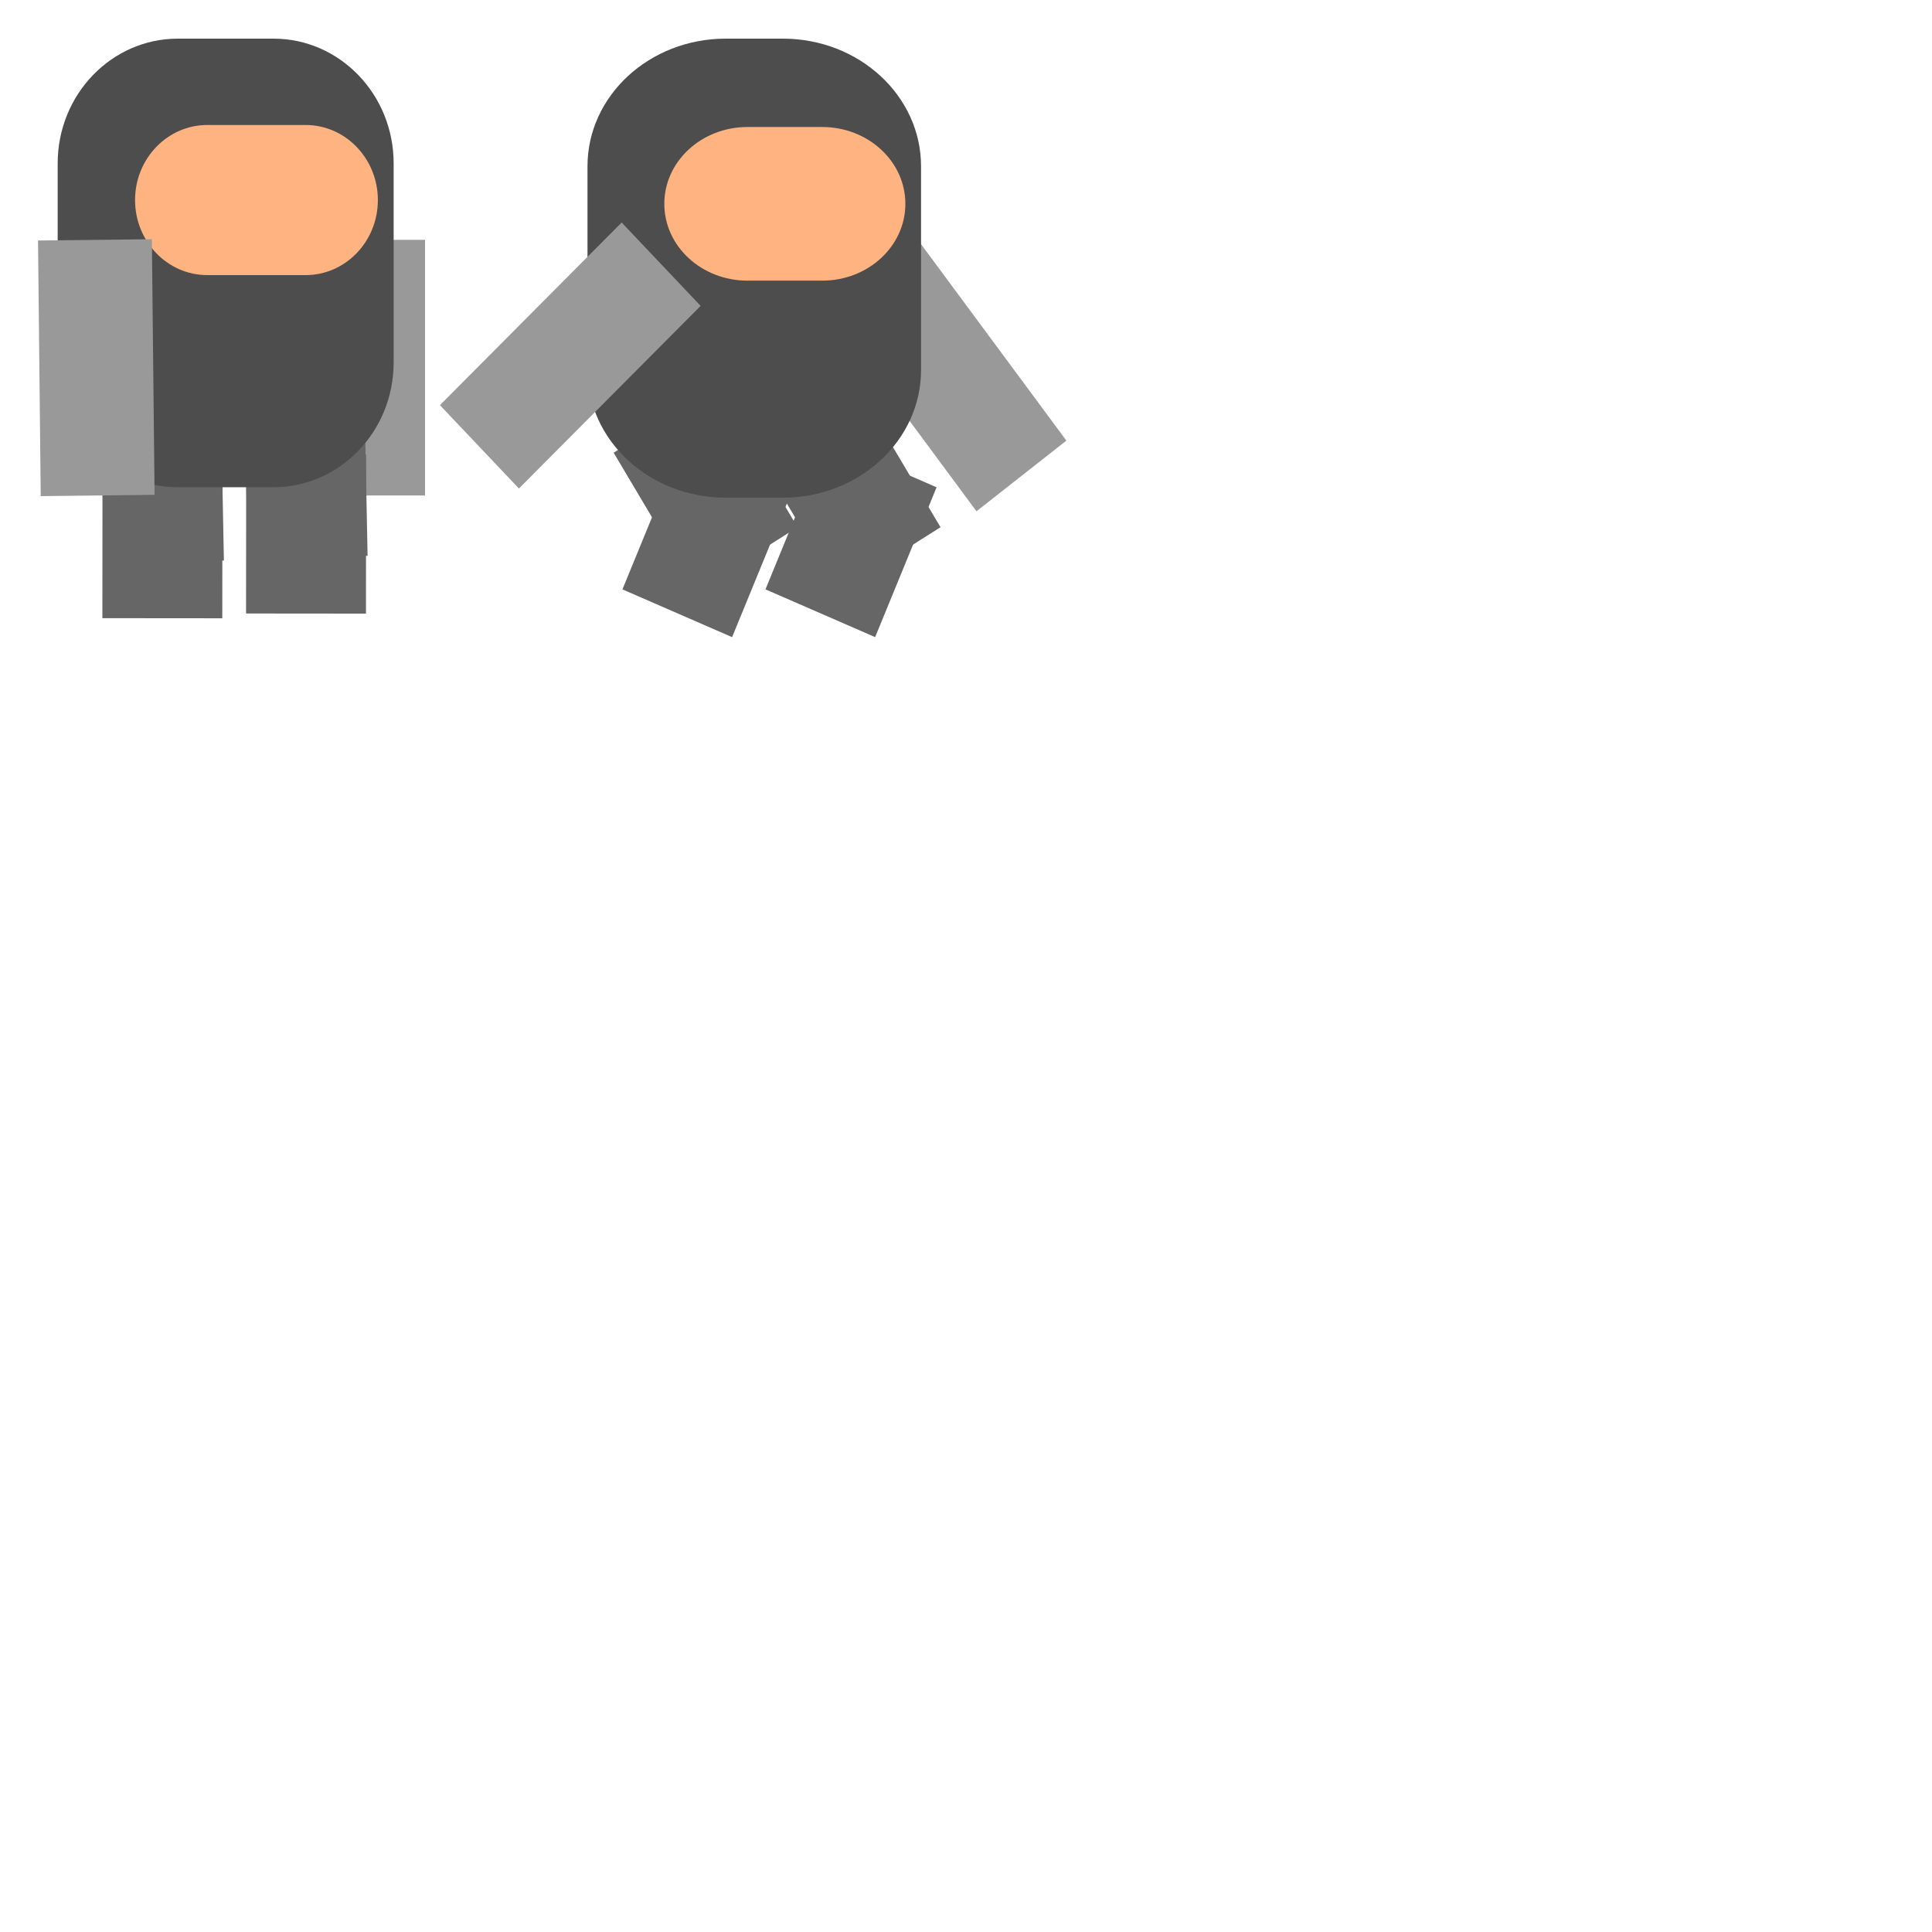
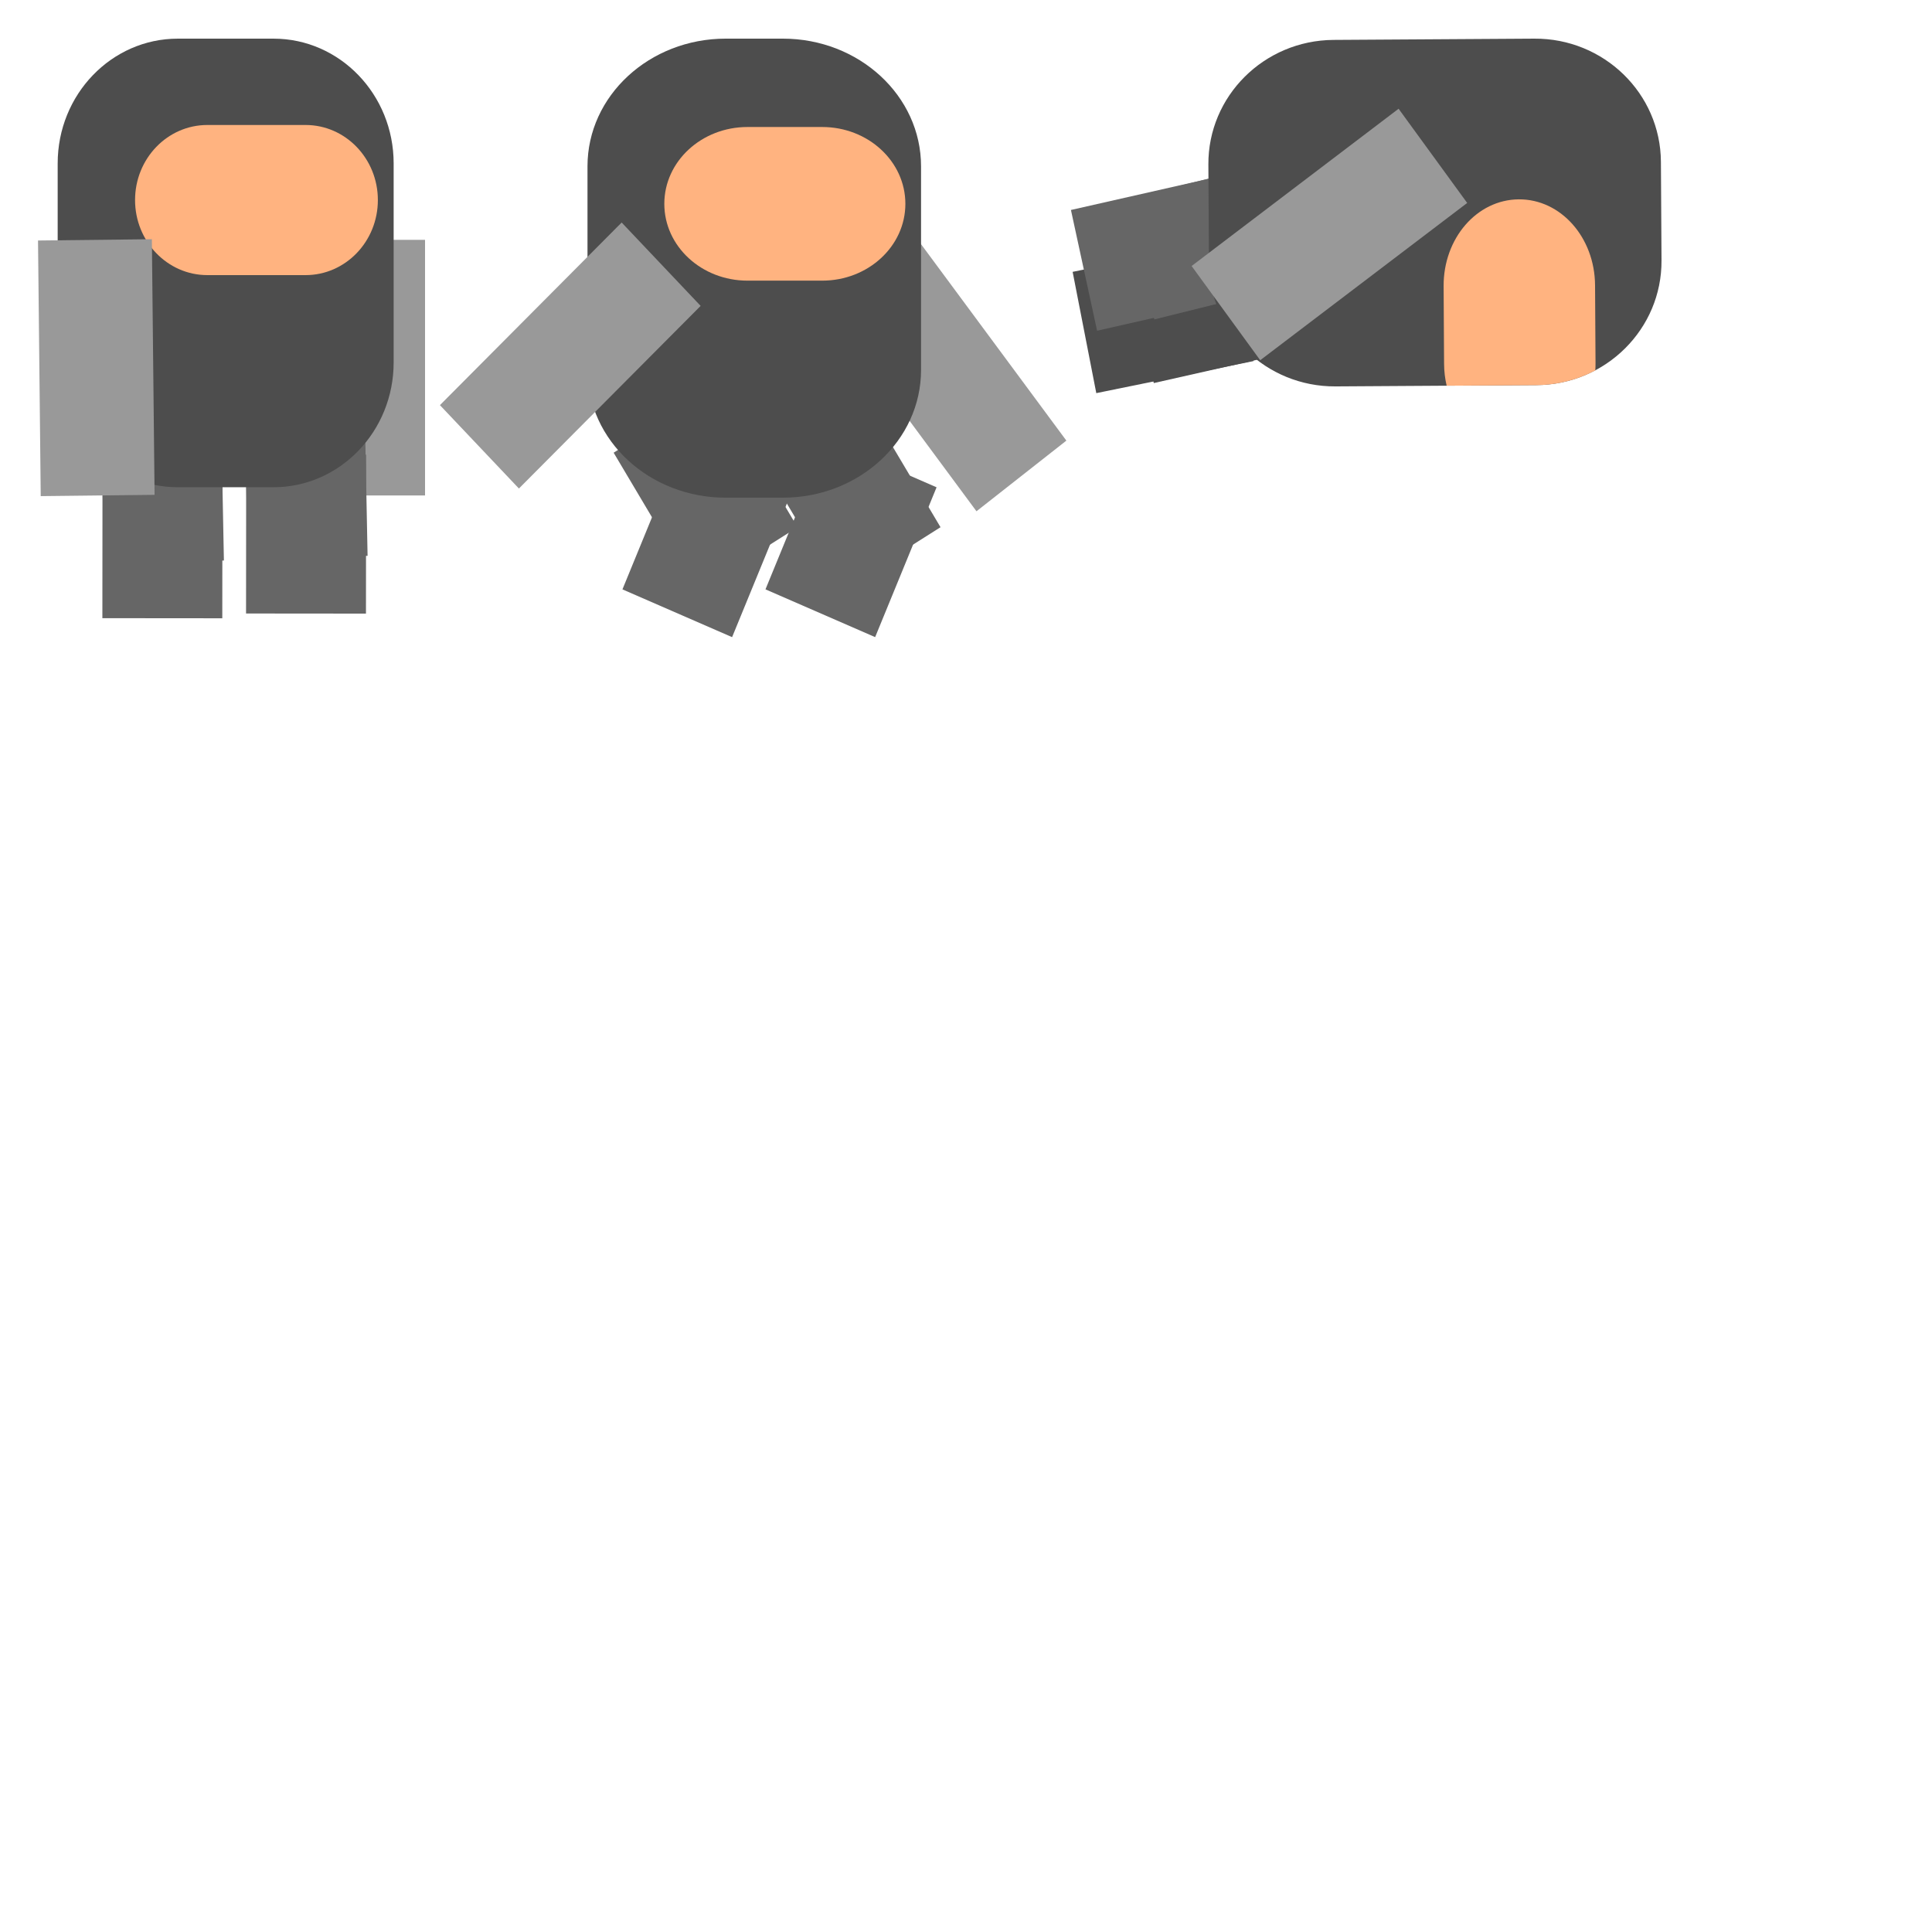
<svg xmlns="http://www.w3.org/2000/svg" width="500" height="500" viewBox="0 0 500 500" version="1.1" id="svg5">
  <defs id="defs2" />
  <g id="layer3" style="display:inline" />
  <g id="layer5" />
  <g id="layer1" />
  <g id="layer4" style="display:inline" />
  <g id="layer2" style="display:inline;fill:#999999" transform="matrix(1.472277,0,0,1.27011,-61.93985,-87.65911)">
    <g id="g1990" transform="matrix(4.199475,0,0,4.360992,-135.3592,-242.2612)">
      <rect style="display:inline;fill:#999999;stroke-width:0.074" id="rect1500" width="7.017" height="15.17" x="19.441" y="17.232" ry="3.492" rx="0" transform="matrix(0.6792201,0,0,0.7873332,42.07079,69.01693)" />
      <rect style="display:inline;fill:#666666;stroke-width:0.06" id="rect1838" width="7.39" height="9.433" x="-22.852" y="-39.393" ry="3.479" rx="0" transform="matrix(-0.6792199,-6.7580803e-4,5.8871663e-4,-0.787333,42.07079,69.01693)" />
      <rect style="display:inline;fill:#666666;stroke-width:0.06" id="rect1842" width="7.39" height="9.433" x="14.792" y="27.004" ry="3.479" rx="0" transform="matrix(0.6790828,-0.01582895,0.01378904,0.787171,42.07079,69.01693)" />
      <rect style="display:inline;fill:#666666;stroke-width:0.06" id="rect1897" width="7.39" height="9.433" x="-13.998" y="-39.678" ry="3.479" rx="0" transform="matrix(-0.6792199,-6.7580803e-4,5.8871663e-4,-0.787333,42.07079,69.01693)" />
      <rect style="display:inline;fill:#666666;stroke-width:0.06" id="rect1899" width="7.39" height="9.433" x="5.934" y="27.104" ry="3.479" rx="0" transform="matrix(0.6790828,-0.01582895,0.01378904,0.787171,42.07079,69.01693)" />
      <rect style="fill:#4d4d4d;stroke-width:0.097" id="rect1003" width="20.705" height="26.621" x="3.819" y="5.292" ry="7.405" transform="matrix(0.6792201,0,0,0.7873332,42.07079,69.01693)" />
      <rect style="fill:#ffb380;stroke-width:0.105" id="rect1213" width="14.963" height="8.909" x="8.588" y="10.416" ry="4.455" transform="matrix(0.6792201,0,0,0.7873332,42.07079,69.01693)" />
      <rect style="display:inline;fill:#999999;stroke-width:0.054" id="rect1498" width="4.766" height="11.944" x="43.057" y="83.162" ry="2.749" rx="0" transform="matrix(0.9999204,-0.01261361,0.0094796,0.9999551,0,0)" />
    </g>
    <g id="g2243" transform="matrix(4.169355,0,0,4.462652,-61.11301,-249.701)">
      <rect style="display:inline;fill:#666666;stroke-width:0.044" id="rect2250" width="5.186" height="7.224" x="5.416" y="108.52" ry="2.664" rx="0" transform="matrix(0.8248641,-0.5653311,0.4808524,0.8768016,6.9281729e-7,-7.9682322e-7)" />
      <g id="g2258" transform="translate(6.9281729e-7,0.3879344)" style="display:inline;fill:#999999">
        <rect style="display:inline;fill:#666666;stroke-width:0.044" id="rect2252" width="5.112" height="7.315" x="-87.733" y="-67.031" ry="2.697" rx="0" transform="matrix(-0.9044055,-0.4266741,0.3540507,-0.9352263,0,0)" />
        <rect style="display:inline;fill:#666666;stroke-width:0.044" id="rect2254" width="5.186" height="7.224" x="0.29" y="104.773" ry="2.664" rx="0" transform="matrix(0.8248641,-0.5653311,0.4808524,0.8768016,0,0)" />
      </g>
      <rect style="display:inline;fill:#666666;stroke-width:0.044" id="rect2225" width="5.112" height="7.315" x="-93.528" y="-64.801" ry="2.697" rx="0" transform="matrix(-0.9044055,-0.4266741,0.3540507,-0.9352263,0,0)" />
      <rect style="display:inline;fill:#999999;stroke-width:0.054" id="rect2247" width="4.977" height="11.503" x="0.982" y="104.031" ry="2.647" rx="0" transform="matrix(0.7615047,-0.6481594,0.5640674,0.8257288,0,0)" />
      <rect style="fill:#4d4d4d;stroke-width:0.071" id="rect2233" width="14.063" height="20.96" x="49.517" y="73.183" ry="5.83" />
      <rect style="fill:#ffb380;stroke-width:0.076" id="rect2235" width="10.163" height="7.015" x="52.756" y="77.218" ry="3.507" />
      <rect style="display:inline;fill:#999999;stroke-width:0.054" id="rect2245" width="5.058" height="11.324" x="93.272" y="15.447" ry="2.606" rx="0" transform="matrix(0.6583834,0.7526828,-0.6765956,0.7363548,0,0)" />
    </g>
+     <g id="g1609" transform="matrix(0.02618547,5.020326,-3.795333,0.02779884,610.4837,-149.5371)">
+       <rect style="display:inline;fill:#999999;stroke-width:0.054" id="rect1593" width="4.766" height="11.944" x="51.506" y="82.093" ry="2.749" rx="0" />
+       <g id="g1620" style="fill:#4d4d4d" transform="matrix(0.9817183,-0.2124647,0.1705184,0.9817183,-14.63706,13.41066)">
+         <rect style="display:inline;fill:#4d4d4d;stroke-width:0.06" id="rect1595" width="7.39" height="9.433" x="-22.852" y="-39.393" ry="3.479" rx="0" transform="matrix(-0.6792199,-6.7580803e-4,5.8871663e-4,-0.787333,42.07079,69.01693)" />
+         <rect style="display:inline;fill:#4d4d4d;stroke-width:0.06" id="rect1597" width="7.39" height="9.433" x="14.792" y="27.004" ry="3.479" rx="0" transform="matrix(0.6790828,-0.01582895,0.01378904,0.787171,42.07079,69.01693)" />
+       </g>
+       <g id="g1616" transform="matrix(0.977466,-0.2356304,0.1891105,0.977466,-12.94807,13.48437)">
+         <rect style="display:inline;fill:#666666;stroke-width:0.06" id="rect1599" width="7.39" height="9.433" x="-13.998" y="-39.678" ry="3.479" rx="0" transform="matrix(-0.6792199,-6.7580803e-4,5.8871663e-4,-0.787333,42.07079,69.01693)" />
+         <rect style="display:inline;fill:#666666;stroke-width:0.06" id="rect1601" width="7.39" height="9.433" x="5.934" y="27.104" ry="3.479" rx="0" transform="matrix(0.6790828,-0.01582895,0.01378904,0.787171,42.07079,69.01693)" />
+       </g>
+       <rect style="fill:#4d4d4d;stroke-width:0.097" id="rect1603" width="20.705" height="26.621" x="3.819" y="5.292" ry="7.405" transform="matrix(0.6792201,0,0,0.7873332,42.07079,69.01693)" />
+       <path id="rect1605" style="fill:#ffb380;stroke-width:0.076" d="m 51.183,79.775 c 0,1.943 1.564,3.507 3.507,3.507 l 3.149,2.14e-4 c 0.307,0 0.605,-0.039 0.889,-0.113 l -5.2e-5,-4.155 c 0,-0.989 -0.21,-1.919 -0.582,-2.733 -0.101,-0.009 -0.203,-0.013 -0.307,-0.013 l -3.149,1.39e-4 c -1.943,0 -3.507,1.564 -3.507,3.507 z" />
+       <rect style="display:inline;fill:#999999;stroke-width:0.054" id="rect1607" width="4.968" height="11.524" x="-7.229" y="96.611" ry="2.652" rx="0" transform="matrix(0.7731908,-0.6341735,0.5492586,0.8356524,0,0)" />
+     </g>
  </g>
</svg>
